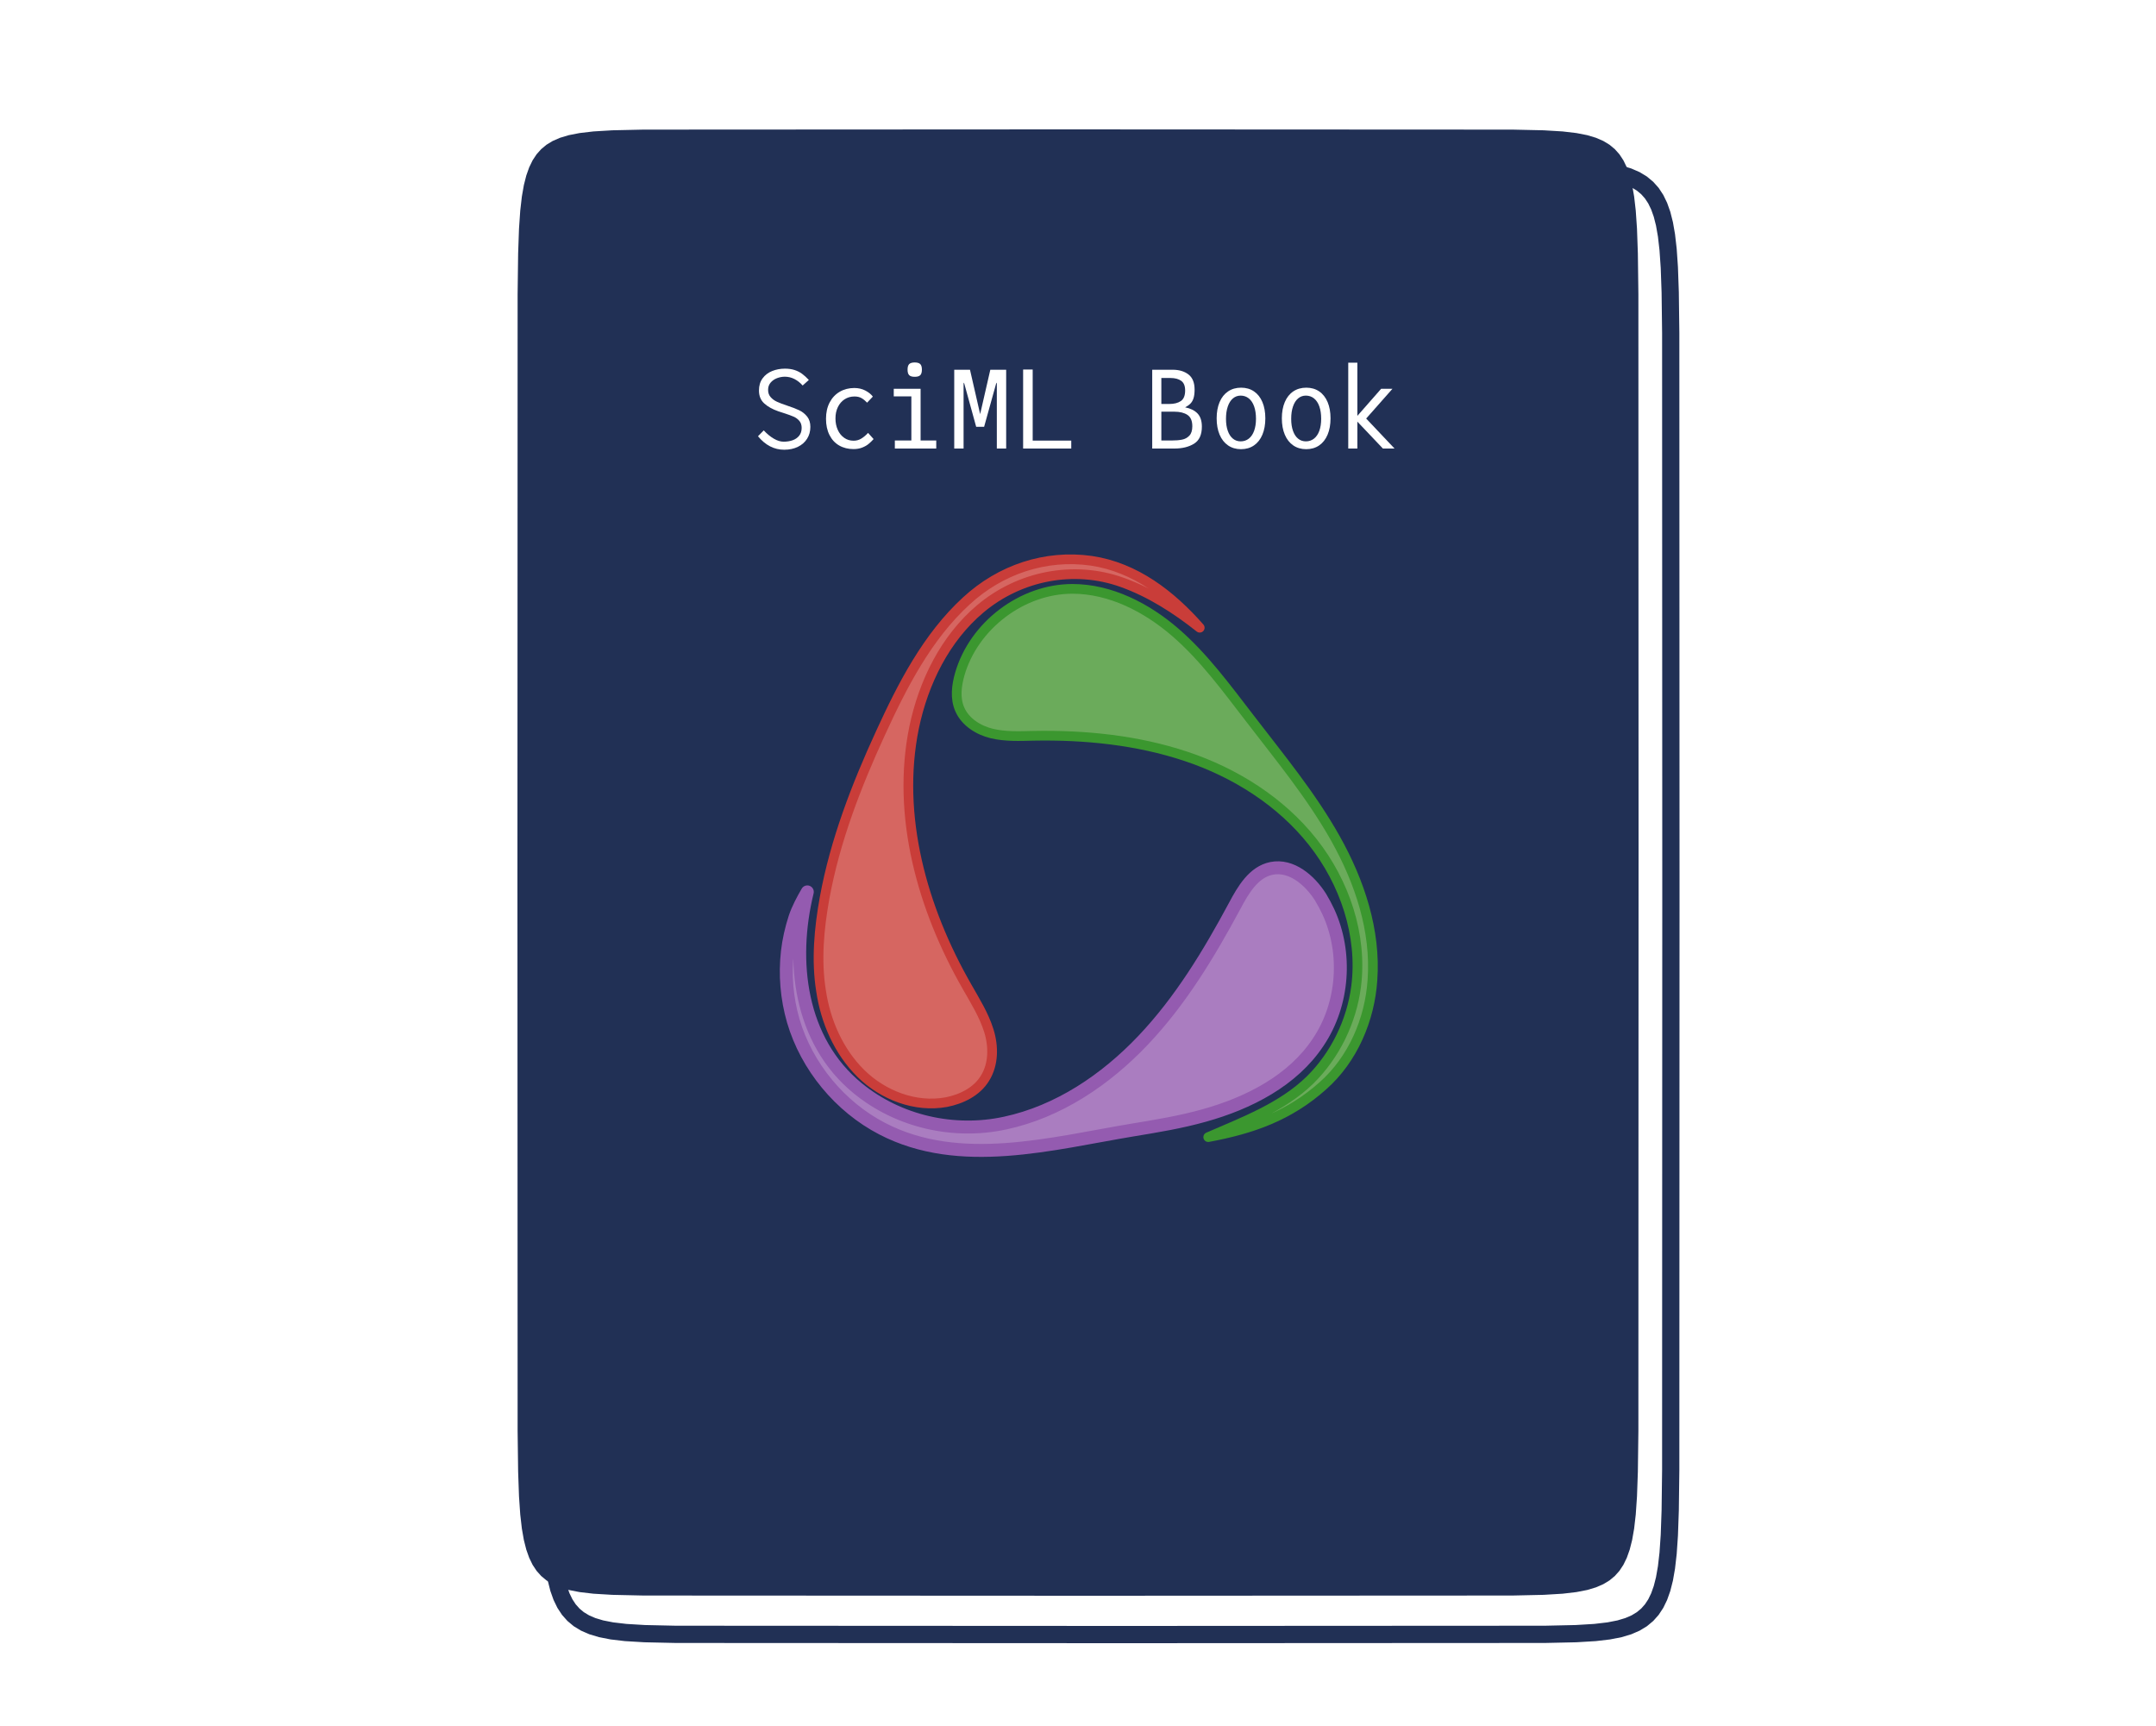
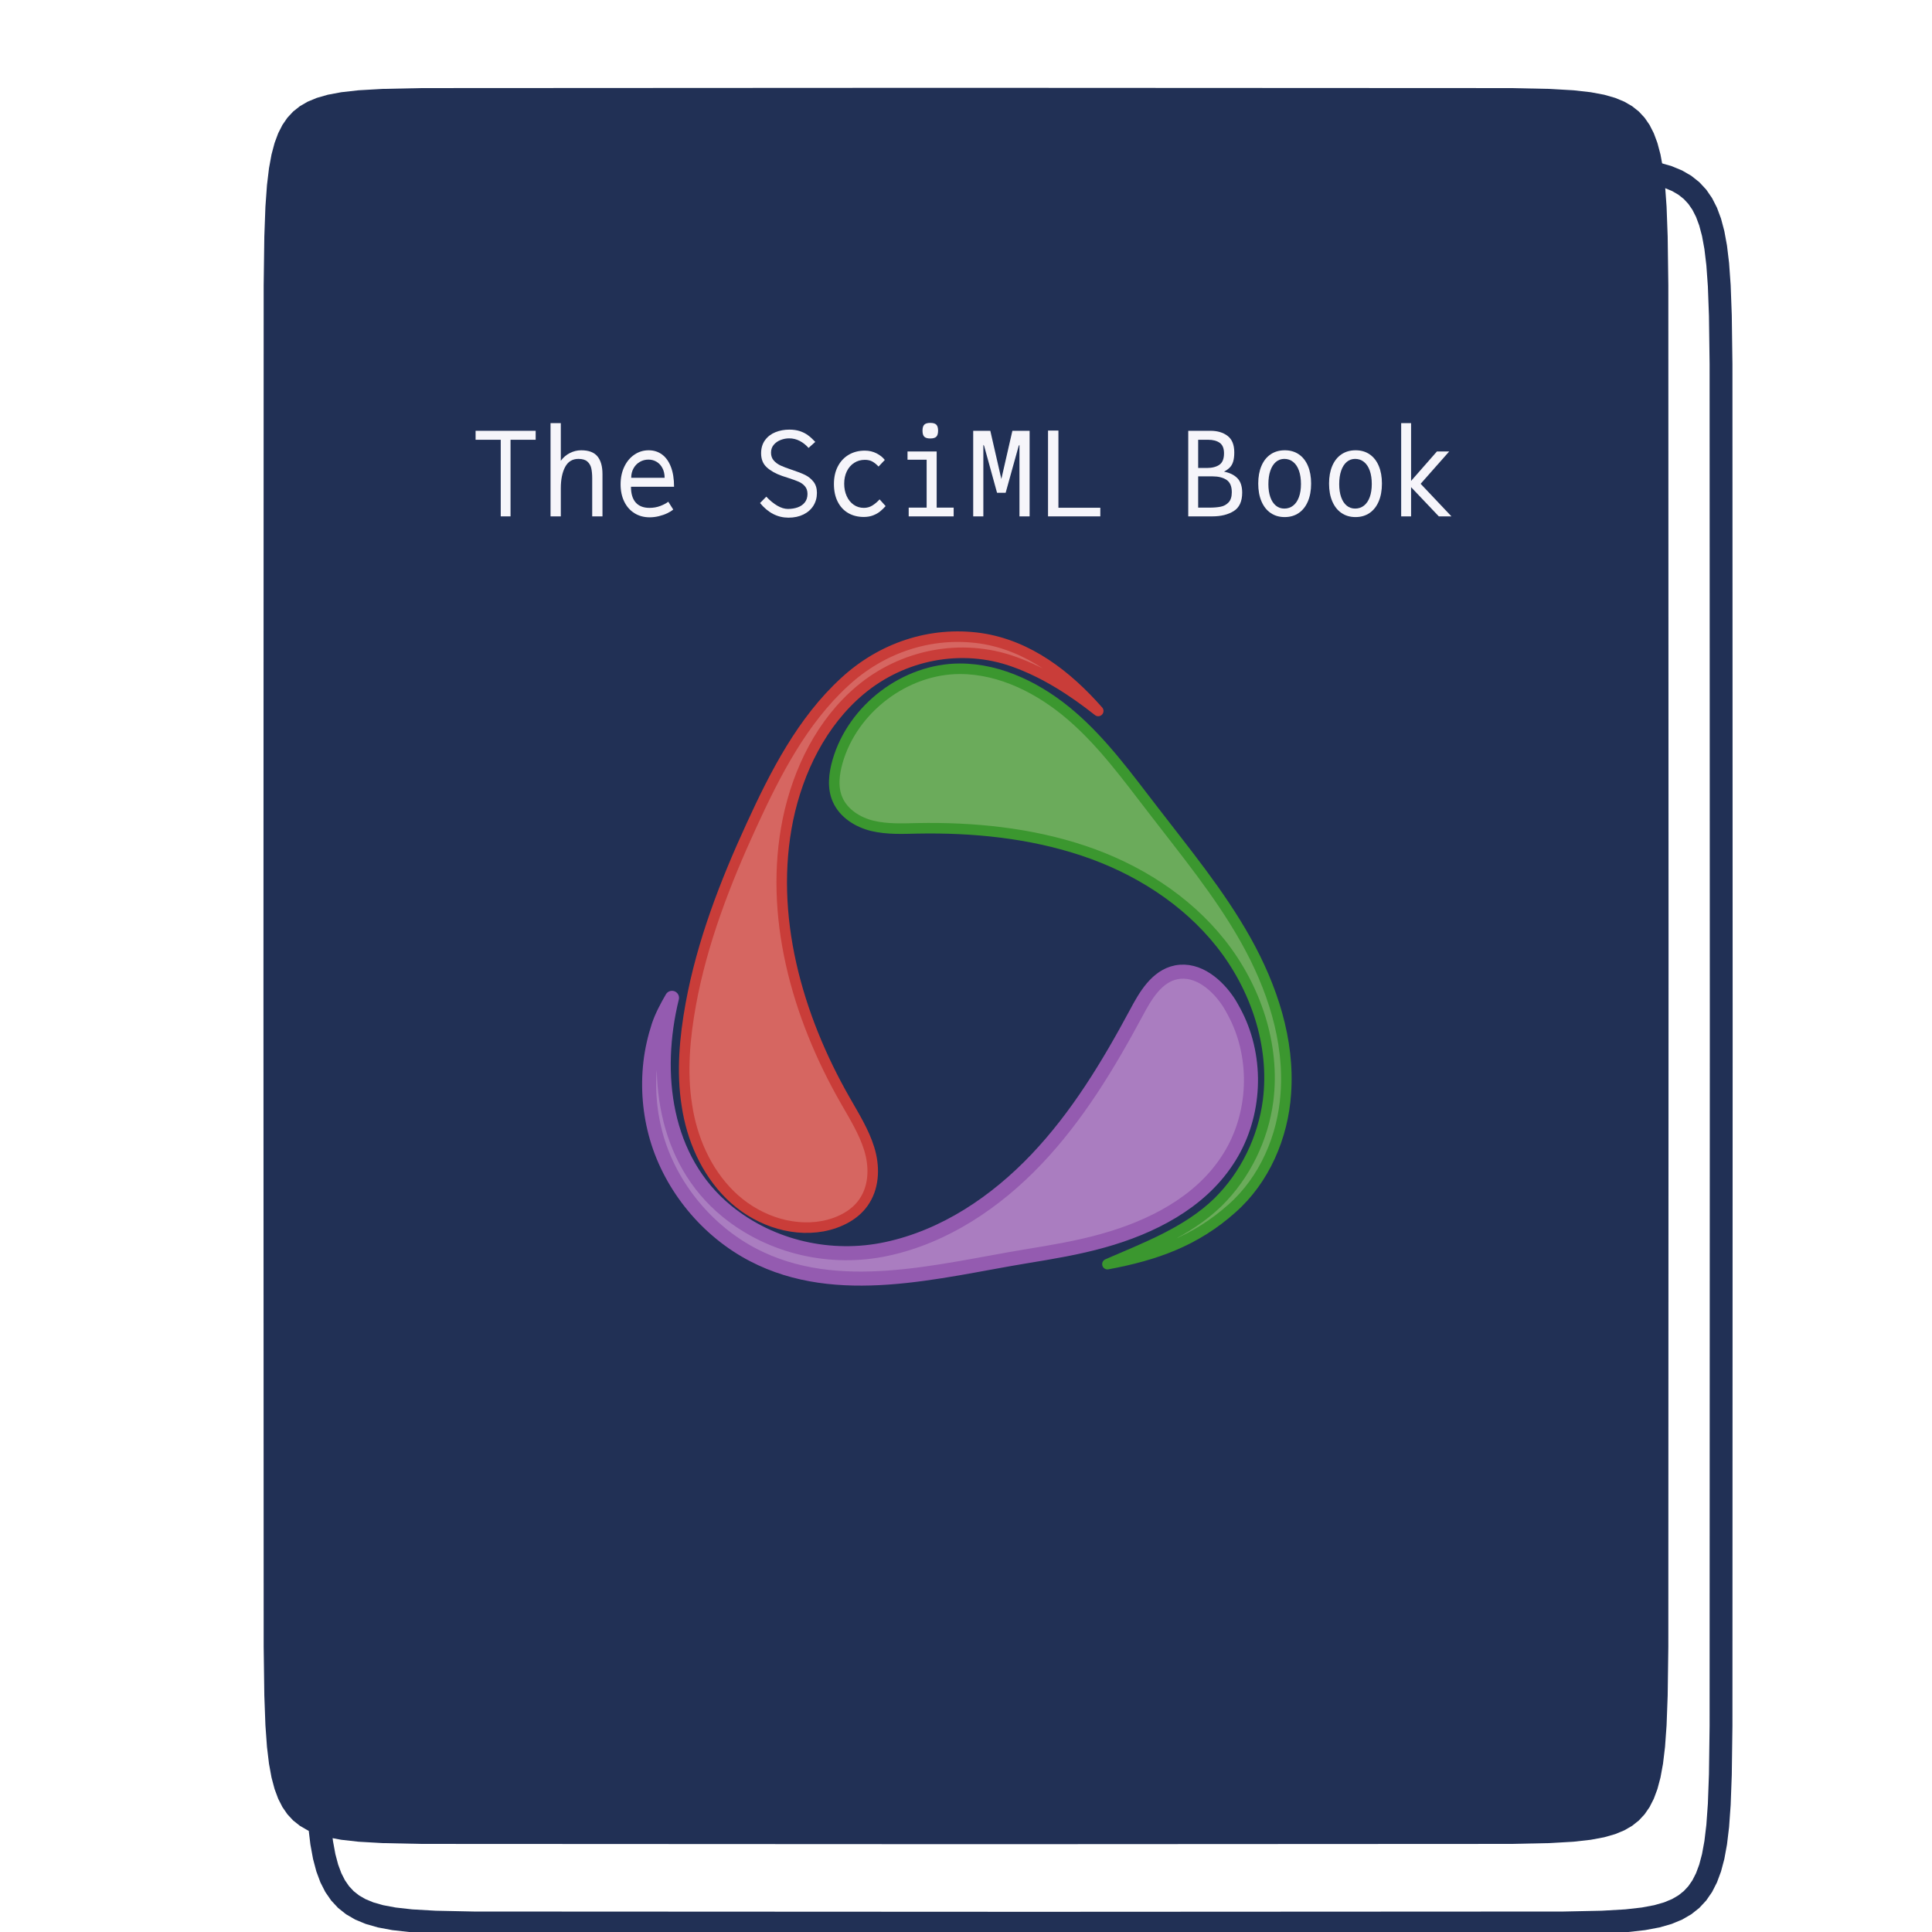
- <svg xmlns="http://www.w3.org/2000/svg" xmlns:xlink="http://www.w3.org/1999/xlink" width="1000pt" height="800pt" viewBox="0 0 1000 800" version="1.1">
+ <svg xmlns="http://www.w3.org/2000/svg" xmlns:xlink="http://www.w3.org/1999/xlink" width="4400pt" height="4400pt" viewBox="0 0 4400 4400" version="1.1">
  <defs>
    <g>
      <symbol overflow="visible" id="glyph0-0">
-         <path style="stroke:none;" d="M 1.812 8.566 L 1.812 -36.539 L 28.426 -36.539 L 28.426 8.566 Z M 4.434 5.945 L 25.805 5.945 L 25.805 -33.918 L 4.434 -33.918 Z M 14.945 -26.562 C 13.867 -26.559 12.992 -26.285 12.324 -25.742 C 11.648 -25.191 11.328 -24.348 11.363 -23.211 L 8.469 -23.211 C 8.465 -25.758 9.141 -27.422 10.496 -28.199 C 11.844 -28.969 13.227 -29.355 14.641 -29.359 C 16.988 -29.355 18.766 -28.871 19.969 -27.91 C 21.172 -26.941 21.773 -25.578 21.773 -23.812 C 21.773 -22.922 21.629 -22.125 21.344 -21.43 C 21.055 -20.73 20.695 -20.121 20.27 -19.594 C 19.84 -19.062 19.242 -18.402 18.473 -17.613 L 17.465 -16.582 C 16.977 -16.16 16.648 -15.82 16.48 -15.562 C 16.312 -15.301 16.23 -14.926 16.23 -14.441 L 16.23 -12.375 L 13.355 -12.375 L 13.355 -14.441 C 13.352 -15.059 13.375 -15.516 13.418 -15.812 C 13.457 -16.105 13.578 -16.422 13.785 -16.758 C 14.152 -17.379 14.848 -18.133 15.875 -19.027 C 16.492 -19.578 16.984 -20.051 17.348 -20.438 C 17.707 -20.82 18.016 -21.262 18.27 -21.77 C 18.52 -22.27 18.645 -22.828 18.648 -23.438 C 18.645 -24.426 18.309 -25.191 17.641 -25.742 C 16.965 -26.285 16.066 -26.559 14.945 -26.562 Z M 17.414 -8.441 C 17.414 -7.734 17.16 -7.129 16.656 -6.625 C 16.152 -6.121 15.539 -5.871 14.816 -5.871 C 14.109 -5.871 13.504 -6.121 13 -6.625 C 12.496 -7.129 12.246 -7.734 12.246 -8.441 C 12.246 -9.164 12.496 -9.777 13 -10.281 C 13.504 -10.785 14.109 -11.039 14.816 -11.039 C 15.539 -11.039 16.152 -10.785 16.656 -10.281 C 17.16 -9.777 17.414 -9.164 17.414 -8.441 Z M 11.641 -5.367 C 12.344 -5.367 12.953 -5.109 13.469 -4.598 C 13.98 -4.086 14.238 -3.477 14.238 -2.773 C 14.238 -2.062 13.98 -1.457 13.469 -0.957 C 12.953 -0.449 12.344 -0.199 11.641 -0.203 C 10.934 -0.199 10.328 -0.449 9.828 -0.957 C 9.32 -1.457 9.07 -2.062 9.07 -2.773 C 9.07 -3.477 9.32 -4.086 9.828 -4.598 C 10.328 -5.109 10.934 -5.367 11.641 -5.367 Z M 18.02 -5.367 C 18.723 -5.367 19.328 -5.109 19.832 -4.598 C 20.336 -4.086 20.59 -3.477 20.59 -2.773 C 20.59 -2.062 20.336 -1.457 19.832 -0.957 C 19.328 -0.449 18.723 -0.199 18.02 -0.203 C 17.293 -0.199 16.68 -0.449 16.176 -0.957 C 15.672 -1.457 15.422 -2.062 15.422 -2.773 C 15.422 -3.477 15.672 -4.086 16.176 -4.598 C 16.68 -5.109 17.293 -5.367 18.02 -5.367 Z M 18.02 -5.367 " />
+         <path style="stroke:none;" d="M 9.676 45.695 L 9.676 -194.879 L 151.602 -194.879 L 151.602 45.695 Z M 23.656 31.719 L 137.625 31.719 L 137.625 -180.902 L 23.656 -180.902 Z M 79.699 -141.656 C 73.965 -141.656 69.305 -140.199 65.719 -137.289 C 62.133 -134.375 60.43 -129.871 60.613 -123.781 L 45.16 -123.781 C 45.156 -137.398 48.762 -146.27 55.977 -150.391 C 63.188 -154.512 70.559 -156.574 78.086 -156.574 C 90.629 -156.574 100.105 -153.996 106.512 -148.848 C 112.918 -143.691 116.121 -136.414 116.121 -127.008 C 116.121 -122.258 115.359 -118.023 113.836 -114.309 C 112.312 -110.586 110.406 -107.316 108.125 -104.496 C 105.836 -101.672 102.633 -98.152 98.516 -93.945 L 93.141 -88.434 C 90.539 -86.191 88.789 -84.379 87.898 -82.992 C 87 -81.602 86.555 -79.605 86.555 -77.012 L 86.555 -65.992 L 71.23 -65.992 L 71.23 -77.012 C 71.227 -80.324 71.34 -82.766 71.566 -84.336 C 71.789 -85.898 72.438 -87.578 73.516 -89.375 C 75.484 -92.688 79.203 -96.723 84.672 -101.473 C 87.984 -104.426 90.605 -106.934 92.535 -108.996 C 94.461 -111.059 96.098 -113.434 97.441 -116.121 C 98.785 -118.809 99.457 -121.766 99.457 -124.992 C 99.457 -130.277 97.664 -134.375 94.078 -137.289 C 90.492 -140.199 85.699 -141.656 79.699 -141.656 Z M 92.871 -45.023 C 92.871 -41.258 91.523 -38.031 88.836 -35.348 C 86.145 -32.656 82.875 -31.312 79.027 -31.316 C 75.262 -31.312 72.039 -32.656 69.352 -35.348 C 66.664 -38.031 65.32 -41.258 65.32 -45.023 C 65.32 -48.875 66.664 -52.145 69.352 -54.836 C 72.039 -57.52 75.262 -58.863 79.027 -58.867 C 82.875 -58.863 86.145 -57.52 88.836 -54.836 C 91.523 -52.145 92.871 -48.875 92.871 -45.023 Z M 62.094 -28.629 C 65.852 -28.629 69.102 -27.262 71.836 -24.527 C 74.57 -21.793 75.938 -18.543 75.938 -14.785 C 75.938 -11.02 74.57 -7.793 71.836 -5.105 C 69.102 -2.414 65.852 -1.07 62.094 -1.074 C 58.328 -1.07 55.102 -2.414 52.414 -5.105 C 49.723 -7.793 48.379 -11.02 48.383 -14.785 C 48.379 -18.543 49.723 -21.793 52.414 -24.527 C 55.102 -27.262 58.328 -28.629 62.094 -28.629 Z M 96.098 -28.629 C 99.859 -28.629 103.086 -27.262 105.773 -24.527 C 108.461 -21.793 109.805 -18.543 109.805 -14.785 C 109.805 -11.02 108.461 -7.793 105.773 -5.105 C 103.086 -2.414 99.859 -1.07 96.098 -1.074 C 92.242 -1.07 88.973 -2.414 86.285 -5.105 C 83.598 -7.793 82.254 -11.02 82.254 -14.785 C 82.254 -18.543 83.598 -21.793 86.285 -24.527 C 88.973 -27.262 92.242 -28.629 96.098 -28.629 Z M 96.098 -28.629 " />
      </symbol>
      <symbol overflow="visible" id="glyph0-1">
-         <path style="stroke:none;" d="M 5.441 -8.418 C 6.984 -6.766 8.551 -5.48 10.141 -4.559 C 11.727 -3.637 13.234 -3.176 14.668 -3.176 C 16.207 -3.176 17.609 -3.402 18.875 -3.855 C 20.133 -4.309 21.141 -5.012 21.898 -5.973 C 22.648 -6.926 23.027 -8.129 23.031 -9.574 C 23.027 -10.902 22.672 -11.984 21.961 -12.824 C 21.246 -13.664 20.355 -14.32 19.289 -14.789 C 18.223 -15.258 16.738 -15.797 14.844 -16.406 C 13.531 -16.809 12.633 -17.102 12.145 -17.289 C 9.422 -18.242 7.254 -19.461 5.645 -20.941 C 4.027 -22.418 3.223 -24.406 3.227 -26.914 C 3.223 -29.145 3.785 -31.027 4.914 -32.559 C 6.035 -34.086 7.512 -35.215 9.348 -35.945 C 11.176 -36.676 13.152 -37.043 15.27 -37.043 C 16.949 -37.043 18.434 -36.832 19.73 -36.414 C 21.02 -35.992 22.18 -35.41 23.207 -34.664 C 24.23 -33.914 25.281 -32.957 26.359 -31.801 L 23.488 -29.23 C 22.359 -30.508 21.094 -31.508 19.691 -32.23 C 18.289 -32.949 16.801 -33.309 15.223 -33.312 C 13.977 -33.309 12.758 -33.078 11.566 -32.621 C 10.371 -32.156 9.387 -31.469 8.617 -30.555 C 7.844 -29.637 7.457 -28.523 7.461 -27.215 C 7.457 -25.852 7.852 -24.727 8.645 -23.84 C 9.43 -22.945 10.41 -22.23 11.578 -21.695 C 12.746 -21.156 14.336 -20.551 16.355 -19.883 C 18.668 -19.125 20.539 -18.402 21.961 -17.715 C 23.379 -17.023 24.582 -16.059 25.578 -14.816 C 26.566 -13.57 27.062 -11.977 27.066 -10.031 C 27.062 -7.98 26.559 -6.152 25.551 -4.547 C 24.539 -2.941 23.117 -1.688 21.281 -0.793 C 19.441 0.105 17.32 0.551 14.918 0.555 C 10.262 0.551 6.211 -1.531 2.773 -5.695 Z M 5.441 -8.418 " />
+         <path style="stroke:none;" d="M 91.66 0 L 69.352 0 L 69.352 -174.453 L 12.098 -174.453 L 12.098 -194.879 L 148.914 -194.879 L 148.914 -174.453 L 91.66 -174.453 Z M 91.66 0 " />
      </symbol>
      <symbol overflow="visible" id="glyph0-2">
-         <path style="stroke:none;" d="M 16.832 0.254 C 14.328 0.25 12.113 -0.301 10.191 -1.41 C 8.266 -2.516 6.77 -4.133 5.695 -6.262 C 4.617 -8.383 4.078 -10.898 4.082 -13.809 C 4.078 -16.695 4.641 -19.215 5.77 -21.367 C 6.895 -23.516 8.453 -25.172 10.445 -26.332 C 12.434 -27.492 14.699 -28.07 17.238 -28.074 C 19.102 -28.07 20.789 -27.68 22.301 -26.902 C 23.812 -26.117 24.98 -25.18 25.805 -24.09 L 23.133 -21.27 C 22.328 -22.141 21.48 -22.836 20.59 -23.359 C 19.699 -23.879 18.598 -24.141 17.289 -24.141 C 15.574 -24.141 14.051 -23.707 12.715 -22.844 C 11.379 -21.977 10.336 -20.773 9.59 -19.238 C 8.84 -17.699 8.465 -15.941 8.469 -13.961 C 8.465 -12.012 8.82 -10.25 9.527 -8.68 C 10.23 -7.105 11.219 -5.871 12.5 -4.977 C 13.773 -4.074 15.234 -3.625 16.883 -3.629 C 18.207 -3.625 19.418 -3.965 20.512 -4.648 C 21.602 -5.328 22.625 -6.199 23.586 -7.258 L 26.156 -4.387 C 25.383 -3.523 24.598 -2.766 23.801 -2.113 C 23.004 -1.457 22.016 -0.898 20.84 -0.438 C 19.664 0.023 18.328 0.25 16.832 0.254 Z M 16.832 0.254 " />
+         <path style="stroke:none;" d="M 21.504 0 L 21.504 -212.352 L 44.891 -212.352 L 44.891 -126.605 C 50.441 -134.215 57.34 -140.105 65.586 -144.277 C 73.828 -148.441 82.43 -150.527 91.391 -150.527 C 108.414 -150.527 120.734 -145.891 128.352 -136.617 C 135.965 -127.344 139.773 -113.969 139.777 -96.5 L 139.777 0 L 116.391 0 L 116.391 -86.285 C 116.391 -95.602 115.672 -103.395 114.238 -109.668 C 112.805 -115.938 109.805 -121.047 105.234 -124.992 C 100.664 -128.934 93.898 -130.902 84.941 -130.906 C 71.32 -130.902 61.238 -124.742 54.699 -112.426 C 48.156 -100.102 44.887 -83.953 44.891 -63.973 L 44.891 0 Z M 21.504 0 " />
      </symbol>
      <symbol overflow="visible" id="glyph0-3">
-         <path style="stroke:none;" d="M 14.992 -33.266 C 13.781 -33.262 12.926 -33.516 12.422 -34.02 C 11.918 -34.523 11.664 -35.379 11.668 -36.59 C 11.664 -37.797 11.918 -38.652 12.422 -39.16 C 12.926 -39.66 13.781 -39.914 14.992 -39.918 C 16.199 -39.914 17.055 -39.66 17.562 -39.16 C 18.062 -38.652 18.316 -37.797 18.32 -36.59 C 18.316 -35.379 18.062 -34.523 17.562 -34.02 C 17.055 -33.516 16.199 -33.262 14.992 -33.266 Z M 17.715 -27.719 L 17.715 -3.73 L 24.973 -3.73 L 24.973 0 L 5.77 0 L 5.77 -3.73 L 13.43 -3.73 L 13.43 -24.191 L 5.266 -24.191 L 5.266 -27.719 Z M 17.715 -27.719 " />
+         <path style="stroke:none;" d="M 85.883 2.152 C 72.887 2.148 61.375 -0.984 51.34 -7.254 C 41.305 -13.527 33.531 -22.352 28.023 -33.734 C 22.512 -45.109 19.758 -58.148 19.758 -72.844 C 19.758 -87.805 22.555 -101.176 28.156 -112.961 C 33.754 -124.742 41.438 -133.949 51.207 -140.582 C 60.969 -147.211 71.812 -150.527 83.73 -150.527 C 95.199 -150.527 105.277 -147.367 113.969 -141.051 C 122.66 -134.734 129.426 -125.348 134.266 -112.895 C 139.102 -100.438 141.52 -85.297 141.523 -67.469 L 43.41 -67.469 C 43.406 -51.605 47.012 -39.621 54.23 -31.516 C 61.441 -23.406 71.902 -19.352 85.613 -19.355 C 94.57 -19.352 102.859 -20.832 110.477 -23.789 C 118.09 -26.742 124.047 -29.922 128.352 -33.332 L 139.641 -15.59 C 136.234 -12.633 131.664 -9.789 125.934 -7.055 C 120.195 -4.32 113.812 -2.102 106.781 -0.402 C 99.746 1.301 92.777 2.148 85.883 2.152 Z M 120.02 -87.898 C 120.016 -96.047 118.426 -103.262 115.246 -109.535 C 112.062 -115.809 107.672 -120.668 102.074 -124.117 C 96.473 -127.566 90.18 -129.293 83.195 -129.293 C 76.113 -129.293 69.57 -127.566 63.57 -124.117 C 57.562 -120.668 52.793 -115.785 49.258 -109.469 C 45.715 -103.148 43.945 -95.957 43.949 -87.898 Z M 120.02 -87.898 " />
      </symbol>
      <symbol overflow="visible" id="glyph0-4">
-         <path style="stroke:none;" d="M 15.094 -15.953 L 19.809 -36.539 L 27.164 -36.539 L 27.164 0 L 22.832 0 L 22.832 -30.566 L 22.504 -30.113 L 16.934 -10.078 L 13.254 -10.078 L 7.738 -30.113 L 7.41 -30.566 L 7.41 0 L 3.074 0 L 3.074 -36.539 L 10.383 -36.539 Z M 15.094 -15.953 " />
+         <path style="stroke:none;" d="" />
      </symbol>
      <symbol overflow="visible" id="glyph0-5">
-         <path style="stroke:none;" d="M 27.113 0 L 4.789 0 L 4.789 -36.641 L 9.223 -36.641 L 9.223 -3.68 L 27.113 -3.68 Z M 27.113 0 " />
+         <path style="stroke:none;" d="M 29.031 -44.891 C 37.27 -36.105 45.625 -29.25 54.094 -24.324 C 62.562 -19.395 70.605 -16.934 78.223 -16.934 C 86.465 -16.934 93.945 -18.141 100.664 -20.562 C 107.383 -22.977 112.758 -26.742 116.793 -31.852 C 120.82 -36.957 122.836 -43.363 122.84 -51.07 C 122.836 -58.148 120.934 -63.926 117.129 -68.41 C 113.32 -72.887 108.57 -76.383 102.883 -78.891 C 97.191 -81.398 89.285 -84.266 79.16 -87.496 C 72.172 -89.641 67.379 -91.207 64.781 -92.199 C 50.266 -97.301 38.707 -103.797 30.105 -111.684 C 21.504 -119.566 17.203 -130.184 17.203 -143.539 C 17.203 -155.453 20.203 -165.488 26.207 -173.645 C 32.207 -181.793 40.09 -187.82 49.859 -191.719 C 59.625 -195.617 70.156 -197.566 81.445 -197.566 C 90.406 -197.566 98.336 -196.445 105.234 -194.207 C 112.133 -191.965 118.312 -188.852 123.781 -184.867 C 129.242 -180.879 134.844 -175.793 140.582 -169.613 L 125.262 -155.902 C 119.258 -162.707 112.516 -168.039 105.035 -171.895 C 97.551 -175.746 89.598 -177.672 81.176 -177.676 C 74.543 -177.672 68.047 -176.441 61.688 -173.98 C 55.328 -171.516 50.086 -167.844 45.965 -162.961 C 41.84 -158.078 39.777 -152.141 39.781 -145.152 C 39.777 -137.891 41.883 -131.887 46.098 -127.141 C 50.305 -122.391 55.523 -118.582 61.754 -115.719 C 67.98 -112.848 76.473 -109.625 87.227 -106.043 C 99.59 -102.008 109.559 -98.152 117.129 -94.48 C 124.699 -90.805 131.125 -85.652 136.414 -79.027 C 141.695 -72.395 144.34 -63.883 144.344 -53.492 C 144.34 -42.555 141.652 -32.812 136.281 -24.258 C 130.902 -15.703 123.309 -9.027 113.5 -4.234 C 103.688 0.559 92.375 2.953 79.566 2.957 C 54.742 2.953 33.148 -8.156 14.785 -30.375 Z M 29.031 -44.891 " />
      </symbol>
      <symbol overflow="visible" id="glyph0-6">
-         <path style="stroke:none;" d="" />
+         <path style="stroke:none;" d="M 89.777 1.344 C 76.426 1.34 64.621 -1.613 54.363 -7.527 C 44.105 -13.438 36.109 -22.062 30.375 -33.398 C 24.641 -44.73 21.773 -58.148 21.773 -73.652 C 21.773 -89.062 24.773 -102.5 30.777 -113.973 C 36.777 -125.438 45.086 -134.266 55.707 -140.449 C 66.324 -146.629 78.398 -149.719 91.93 -149.723 C 101.871 -149.719 110.875 -147.637 118.941 -143.473 C 127.004 -139.305 133.234 -134.309 137.625 -128.488 L 123.379 -113.434 C 119.078 -118.09 114.555 -121.809 109.805 -124.586 C 105.055 -127.363 99.184 -128.754 92.199 -128.754 C 83.055 -128.754 74.926 -126.445 67.805 -121.832 C 60.68 -117.215 55.125 -110.809 51.141 -102.613 C 47.152 -94.414 45.156 -85.027 45.16 -74.457 C 45.156 -64.059 47.039 -54.676 50.805 -46.301 C 54.566 -37.922 59.852 -31.336 66.66 -26.543 C 73.469 -21.75 81.266 -19.352 90.047 -19.355 C 97.125 -19.352 103.574 -21.168 109.398 -24.797 C 115.223 -28.422 120.688 -33.059 125.797 -38.707 L 139.508 -23.387 C 135.383 -18.812 131.195 -14.781 126.941 -11.289 C 122.684 -7.793 117.418 -4.812 111.148 -2.352 C 104.875 0.113 97.754 1.34 89.777 1.344 Z M 89.777 1.344 " />
      </symbol>
      <symbol overflow="visible" id="glyph0-7">
-         <path style="stroke:none;" d="M 4.184 0 L 4.184 -36.539 L 13.707 -36.539 C 16.66 -36.539 19.09 -35.812 20.992 -34.359 C 22.887 -32.906 23.836 -30.559 23.84 -27.316 C 23.836 -25.719 23.676 -24.406 23.359 -23.383 C 23.039 -22.355 22.566 -21.52 21.938 -20.875 C 21.305 -20.227 20.477 -19.637 19.453 -19.102 C 21.938 -18.613 23.852 -17.668 25.199 -16.266 C 26.539 -14.863 27.211 -12.816 27.215 -10.129 C 27.211 -6.383 26.004 -3.758 23.598 -2.254 C 21.184 -0.75 18.141 0 14.465 0 Z M 12.098 -20.664 C 14.344 -20.66 16.133 -21.113 17.461 -22.023 C 18.789 -22.93 19.453 -24.559 19.453 -26.914 C 19.453 -29.043 18.84 -30.543 17.613 -31.41 C 16.387 -32.273 14.746 -32.707 12.699 -32.711 L 8.418 -32.711 L 8.418 -20.664 Z M 13.203 -3.73 C 15.098 -3.727 16.715 -3.859 18.055 -4.133 C 19.387 -4.398 20.508 -5.016 21.418 -5.984 C 22.324 -6.945 22.781 -8.395 22.781 -10.332 C 22.781 -12.832 22.031 -14.586 20.539 -15.586 C 19.039 -16.586 17.031 -17.086 14.516 -17.086 L 8.418 -17.086 L 8.418 -3.73 Z M 13.203 -3.73 " />
+         <path style="stroke:none;" d="M 79.969 -177.406 C 73.516 -177.402 68.945 -178.746 66.258 -181.438 C 63.57 -184.125 62.227 -188.695 62.227 -195.148 C 62.227 -201.594 63.57 -206.164 66.258 -208.855 C 68.945 -211.543 73.516 -212.887 79.969 -212.891 C 86.418 -212.887 90.984 -211.543 93.676 -208.855 C 96.359 -206.164 97.703 -201.594 97.707 -195.148 C 97.703 -188.695 96.359 -184.125 93.676 -181.438 C 90.984 -178.746 86.418 -177.402 79.969 -177.406 Z M 94.484 -147.84 L 94.484 -19.891 L 133.191 -19.891 L 133.191 0 L 30.777 0 L 30.777 -19.891 L 71.637 -19.891 L 71.637 -129.023 L 28.09 -129.023 L 28.09 -147.84 Z M 94.484 -147.84 " />
      </symbol>
      <symbol overflow="visible" id="glyph0-8">
-         <path style="stroke:none;" d="M 15.121 0.301 C 12.816 0.297 10.816 -0.281 9.121 -1.449 C 7.422 -2.613 6.117 -4.273 5.203 -6.426 C 4.289 -8.574 3.832 -11.102 3.832 -14.012 C 3.832 -16.895 4.289 -19.41 5.203 -21.559 C 6.117 -23.699 7.426 -25.348 9.133 -26.496 C 10.836 -27.645 12.848 -28.219 15.172 -28.223 C 17.469 -28.219 19.465 -27.645 21.152 -26.496 C 22.84 -25.348 24.137 -23.699 25.047 -21.559 C 25.953 -19.41 26.406 -16.895 26.41 -14.012 C 26.406 -11.102 25.953 -8.574 25.047 -6.426 C 24.137 -4.273 22.836 -2.613 21.141 -1.449 C 19.445 -0.281 17.438 0.297 15.121 0.301 Z M 14.969 -3.328 C 16.41 -3.328 17.672 -3.75 18.75 -4.598 C 19.824 -5.445 20.645 -6.66 21.219 -8.238 C 21.785 -9.816 22.07 -11.672 22.074 -13.809 C 22.07 -16.008 21.785 -17.914 21.219 -19.527 C 20.645 -21.141 19.824 -22.379 18.75 -23.246 C 17.672 -24.105 16.41 -24.539 14.969 -24.543 C 13.59 -24.539 12.387 -24.102 11.363 -23.234 C 10.336 -22.359 9.547 -21.113 8.996 -19.492 C 8.438 -17.867 8.16 -15.957 8.164 -13.758 C 8.16 -11.625 8.438 -9.773 8.996 -8.203 C 9.547 -6.633 10.336 -5.426 11.363 -4.586 C 12.387 -3.746 13.59 -3.328 14.969 -3.328 Z M 14.969 -3.328 " />
+         <path style="stroke:none;" d="M 80.504 -85.074 L 105.637 -194.879 L 144.883 -194.879 L 144.883 0 L 121.766 0 L 121.766 -163.027 L 120.02 -160.609 L 90.316 -53.762 L 70.695 -53.762 L 41.262 -160.609 L 39.512 -163.027 L 39.512 0 L 16.398 0 L 16.398 -194.879 L 55.371 -194.879 Z M 80.504 -85.074 " />
      </symbol>
      <symbol overflow="visible" id="glyph0-9">
-         <path style="stroke:none;" d="M 12.699 -13.91 L 25.855 0 L 20.461 0 L 8.617 -12.473 L 8.617 0 L 4.387 0 L 4.387 -39.816 L 8.617 -39.816 L 8.617 -15.145 L 19.656 -27.719 L 24.898 -27.719 Z M 12.699 -13.91 " />
+         <path style="stroke:none;" d="M 144.613 0 L 25.535 0 L 25.535 -195.418 L 49.191 -195.418 L 49.191 -19.621 L 144.613 -19.621 Z M 144.613 0 " />
+       </symbol>
+       <symbol overflow="visible" id="glyph0-10">
+         <path style="stroke:none;" d="M 22.309 0 L 22.309 -194.879 L 73.113 -194.879 C 88.883 -194.875 101.828 -191 111.953 -183.254 C 122.074 -175.5 127.137 -162.98 127.141 -145.691 C 127.137 -137.176 126.285 -130.188 124.586 -124.723 C 122.883 -119.254 120.352 -114.793 116.996 -111.348 C 113.633 -107.895 109.223 -104.738 103.758 -101.875 C 117.016 -99.273 127.227 -94.234 134.398 -86.754 C 141.562 -79.27 145.148 -68.359 145.152 -54.027 C 145.148 -34.047 138.719 -20.047 125.863 -12.027 C 113.004 -4.008 96.766 0 77.145 0 Z M 64.512 -110.207 C 76.52 -110.203 86.062 -112.621 93.141 -117.465 C 100.219 -122.301 103.758 -130.992 103.758 -143.539 C 103.758 -154.914 100.484 -162.914 93.945 -167.531 C 87.398 -172.145 78.664 -174.449 67.738 -174.453 L 44.891 -174.453 L 44.891 -110.207 Z M 70.426 -19.891 C 80.547 -19.887 89.172 -20.602 96.297 -22.039 C 103.418 -23.469 109.398 -26.762 114.238 -31.918 C 119.074 -37.066 121.492 -44.797 121.496 -55.105 C 121.492 -68.453 117.508 -77.793 109.535 -83.125 C 101.559 -88.457 90.852 -91.125 77.414 -91.125 L 44.891 -91.125 L 44.891 -19.891 Z M 70.426 -19.891 " />
+       </symbol>
+       <symbol overflow="visible" id="glyph0-11">
+         <path style="stroke:none;" d="M 80.641 1.613 C 68.363 1.609 57.699 -1.5 48.652 -7.727 C 39.598 -13.953 32.633 -22.801 27.754 -34.273 C 22.867 -45.738 20.426 -59.223 20.43 -74.727 C 20.426 -90.133 22.867 -103.551 27.754 -114.977 C 32.633 -126.398 39.621 -135.18 48.719 -141.32 C 57.812 -147.457 68.543 -150.527 80.91 -150.527 C 93.18 -150.527 103.82 -147.457 112.828 -141.32 C 121.832 -135.18 128.754 -126.398 133.594 -114.977 C 138.43 -103.551 140.848 -90.133 140.852 -74.727 C 140.848 -59.223 138.43 -45.738 133.594 -34.273 C 128.754 -22.801 121.809 -13.953 112.762 -7.727 C 103.711 -1.5 93.004 1.609 80.641 1.613 Z M 79.832 -17.742 C 87.535 -17.742 94.254 -20.004 99.992 -24.527 C 105.723 -29.051 110.113 -35.523 113.164 -43.949 C 116.207 -52.367 117.73 -62.27 117.734 -73.652 C 117.73 -85.387 116.207 -95.555 113.164 -104.16 C 110.113 -112.758 105.723 -119.367 99.992 -123.984 C 94.254 -128.598 87.535 -130.902 79.832 -130.906 C 72.484 -130.902 66.078 -128.574 60.613 -123.918 C 55.145 -119.258 50.934 -112.605 47.98 -103.957 C 45.023 -95.309 43.547 -85.117 43.547 -73.383 C 43.547 -62 45.023 -52.121 47.98 -43.746 C 50.934 -35.367 55.145 -28.938 60.613 -24.461 C 66.078 -19.98 72.484 -17.742 79.832 -17.742 Z M 79.832 -17.742 " />
+       </symbol>
+       <symbol overflow="visible" id="glyph0-12">
+         <path style="stroke:none;" d="M 67.738 -74.188 L 137.895 0 L 109.133 0 L 45.965 -66.527 L 45.965 0 L 23.387 0 L 23.387 -212.352 L 45.965 -212.352 L 45.965 -80.773 L 104.832 -147.84 L 132.789 -147.84 Z M 67.738 -74.188 " />
      </symbol>
    </g>
  </defs>
-   <g id="surface68">
-     <path style=" stroke:none;fill-rule:nonzero;fill:rgb(12.941%,18.824%,33.333%);fill-opacity:1;" d="M 760 400 L 759.918 663.598 L 759.68 682.43 L 759.273 693.965 L 758.699 702.328 L 757.949 708.859 L 757.016 714.184 L 755.887 718.629 L 754.547 722.402 L 752.977 725.637 L 751.145 728.418 L 749.016 730.812 L 746.543 732.871 L 743.66 734.621 L 740.258 736.098 L 736.188 737.32 L 731.191 738.297 L 724.797 739.047 L 715.977 739.578 L 701.574 739.895 L 506.219 740 L 298.426 739.895 L 284.023 739.578 L 275.203 739.047 L 268.809 738.297 L 263.812 737.32 L 259.742 736.098 L 256.34 734.621 L 253.457 732.871 L 250.984 730.812 L 248.855 728.418 L 247.023 725.637 L 245.453 722.402 L 244.113 718.629 L 242.984 714.184 L 242.051 708.859 L 241.301 702.328 L 240.727 693.965 L 240.32 682.43 L 240.082 663.598 L 240 408.715 L 240.082 136.402 L 240.32 117.57 L 240.727 106.035 L 241.301 97.672 L 242.051 91.141 L 242.984 85.816 L 244.113 81.371 L 245.453 77.598 L 247.023 74.363 L 248.855 71.582 L 250.984 69.188 L 253.457 67.129 L 256.34 65.379 L 259.742 63.902 L 263.812 62.68 L 268.809 61.703 L 275.203 60.953 L 284.023 60.422 L 298.426 60.105 L 493.059 60 L 701.574 60.105 L 715.977 60.422 L 724.797 60.953 L 731.191 61.703 L 736.188 62.68 L 740.258 63.902 L 743.66 65.379 L 746.543 67.129 L 749.016 69.188 L 751.145 71.582 L 752.977 74.363 L 754.547 77.598 L 755.887 81.371 L 757.016 85.816 L 757.949 91.141 L 758.699 97.672 L 759.273 106.035 L 759.68 117.57 L 759.918 136.402 L 760 390.66 Z M 760 400 " />
-     <path style="fill:none;stroke-width:8;stroke-linecap:butt;stroke-linejoin:miter;stroke:rgb(12.941%,18.824%,33.333%);stroke-opacity:1;stroke-miterlimit:10;" d="M 775 418 L 774.918 681.598 L 774.68 700.43 L 774.273 711.965 L 773.699 720.328 L 772.949 726.859 L 772.016 732.184 L 770.887 736.629 L 769.547 740.402 L 767.977 743.637 L 766.145 746.418 L 764.016 748.812 L 761.543 750.871 L 758.66 752.621 L 755.258 754.098 L 751.188 755.32 L 746.191 756.297 L 739.797 757.047 L 730.977 757.578 L 716.574 757.895 L 521.219 758 L 313.426 757.895 L 299.023 757.578 L 290.203 757.047 L 283.809 756.297 L 278.812 755.32 L 274.742 754.098 L 271.34 752.621 L 268.457 750.871 L 265.984 748.812 L 263.855 746.418 L 262.023 743.637 L 260.453 740.402 L 259.113 736.629 L 257.984 732.184 L 257.051 726.859 L 256.301 720.328 L 255.727 711.965 L 255.32 700.43 L 255.082 681.598 L 255 426.715 L 255.082 154.402 L 255.32 135.57 L 255.727 124.035 L 256.301 115.672 L 257.051 109.141 L 257.984 103.816 L 259.113 99.371 L 260.453 95.598 L 262.023 92.363 L 263.855 89.582 L 265.984 87.188 L 268.457 85.129 L 271.34 83.379 L 274.742 81.902 L 278.812 80.68 L 283.809 79.703 L 290.203 78.953 L 299.023 78.422 L 313.426 78.105 L 508.059 78 L 716.574 78.105 L 730.977 78.422 L 739.797 78.953 L 746.191 79.703 L 751.188 80.68 L 755.258 81.902 L 758.66 83.379 L 761.543 85.129 L 764.016 87.188 L 766.145 89.582 L 767.977 92.363 L 769.547 95.598 L 770.887 99.371 L 772.016 103.816 L 772.949 109.141 L 773.699 115.672 L 774.273 124.035 L 774.68 135.57 L 774.918 154.402 L 775 408.66 Z M 775 418 " />
-     <path style="fill-rule:nonzero;fill:rgb(41.961%,67.059%,35.686%);fill-opacity:1;stroke-width:3;stroke-linecap:round;stroke-linejoin:round;stroke:rgb(23.137%,59.216%,18.431%);stroke-opacity:1;stroke-miterlimit:4;" d="M 304.374 247.298 C 315.275 252.043 327.189 256.486 335.869 264.965 C 343.642 272.639 348.689 283.035 350.103 293.837 C 352.124 309.686 346.569 326.04 336.676 338.556 C 326.783 351.074 312.65 359.959 297.507 365.006 C 282.366 370.053 266.215 371.668 250.265 371.366 C 246.025 371.264 241.684 371.064 237.444 372.074 C 233.306 373.082 229.267 375.605 227.551 379.543 C 226.038 382.975 226.543 386.913 227.551 390.444 C 231.892 405.486 246.832 416.793 262.379 416.793 C 274.09 416.793 285.293 411.04 294.179 403.366 C 303.061 395.694 310.025 386.105 317.194 376.816 C 326.481 364.704 336.275 352.892 343.744 339.566 C 351.212 326.241 356.262 311.1 355.153 295.855 C 354.343 283.642 349.095 271.327 339.806 263.15 C 329.408 253.863 318.002 249.824 304.374 247.298 " transform="matrix(1.5,0,0,-1.5,103.8414,898.2635)" />
-     <path style="fill-rule:nonzero;fill:rgb(83.922%,40%,38.039%);fill-opacity:1;stroke-width:3;stroke-linecap:round;stroke-linejoin:round;stroke:rgb(78.824%,23.922%,22.353%);stroke-opacity:1;stroke-miterlimit:4;" d="M 301.749 404.78 C 294.481 410.535 286.504 415.683 277.723 418.811 C 262.78 424.163 246.025 420.832 233.91 410.634 C 223.007 401.449 216.345 387.923 213.418 373.889 C 207.866 346.634 215.939 317.965 229.77 293.837 C 232.296 289.394 235.02 285.056 236.535 280.207 C 238.048 275.363 238.048 269.811 235.324 265.47 C 232.801 261.332 228.056 259.012 223.311 258.1 C 213.822 256.384 203.827 260.22 196.962 266.986 C 190.1 273.749 186.061 283.035 184.647 292.525 C 183.132 302.014 184.041 311.806 185.757 321.295 C 188.989 338.962 195.551 355.92 203.02 372.173 C 209.785 386.913 217.457 401.954 229.572 413.056 C 240.069 422.749 254.002 427.493 268.236 425.475 C 281.861 423.457 292.866 414.876 301.749 404.78 " transform="matrix(1.5,0,0,-1.5,103.8414,898.2635)" />
-     <path style="fill-rule:nonzero;fill:rgb(66.667%,49.02%,75.294%);fill-opacity:1;stroke-width:4;stroke-linecap:round;stroke-linejoin:round;stroke:rgb(58.039%,35.686%,69.02%);stroke-opacity:1;stroke-miterlimit:4;" d="M 341.522 316.954 C 340.817 318.47 340.009 319.983 339.1 321.496 C 335.77 326.746 330.116 331.592 323.957 330.381 C 318.405 329.272 315.176 323.717 312.551 318.772 C 304.577 303.933 295.793 289.394 284.184 277.181 C 272.577 264.967 258.038 255.173 241.582 251.639 C 225.736 248.209 208.673 252.045 196.056 262.342 C 177.986 277.079 175.16 301.712 180.408 323.113 C 178.996 320.691 177.481 317.863 176.572 315.139 C 175.46 311.707 174.655 308.173 174.249 304.639 C 173.442 297.473 174.048 290.204 176.067 283.238 C 180.207 269.105 190.504 256.689 203.525 249.926 C 227.551 237.41 256.119 245.384 281.155 249.522 C 288.525 250.733 295.892 251.944 303.059 253.962 C 316.89 257.801 330.52 264.764 338.392 276.676 C 346.267 288.387 347.379 304.236 341.522 316.954 Z M 341.522 316.954 " transform="matrix(1.5,0,0,-1.5,103.8414,898.2635)" />
-     <g style="fill:rgb(100%,100%,100%);fill-opacity:1;">
-       <use xlink:href="#glyph0-1" x="348.8" y="208" />
-       <use xlink:href="#glyph0-2" x="379.04" y="208" />
-       <use xlink:href="#glyph0-3" x="409.28" y="208" />
-       <use xlink:href="#glyph0-4" x="439.52" y="208" />
-       <use xlink:href="#glyph0-5" x="469.76" y="208" />
-       <use xlink:href="#glyph0-6" x="500" y="208" />
-       <use xlink:href="#glyph0-7" x="530.24" y="208" />
-       <use xlink:href="#glyph0-8" x="560.48" y="208" />
-       <use xlink:href="#glyph0-8" x="590.72" y="208" />
-       <use xlink:href="#glyph0-9" x="620.96" y="208" />
+   <g id="surface164">
+     <path style=" stroke:none;fill-rule:nonzero;fill:rgb(12.941%,18.824%,33.333%);fill-opacity:1;" d="M 3800 2200 L 3799.508 3750.582 L 3798.02 3861.359 L 3795.523 3929.215 L 3791.992 3978.395 L 3787.383 4016.828 L 3781.641 4048.141 L 3774.695 4074.297 L 3766.445 4096.496 L 3756.77 4115.512 L 3745.5 4131.871 L 3732.406 4145.961 L 3717.195 4158.059 L 3699.438 4168.371 L 3678.512 4177.051 L 3653.465 4184.227 L 3622.715 4189.988 L 3583.371 4194.402 L 3529.086 4197.523 L 3440.465 4199.383 L 2238.266 4200 L 959.535 4199.383 L 870.914 4197.523 L 816.629 4194.402 L 777.285 4189.988 L 746.535 4184.227 L 721.488 4177.051 L 700.562 4168.371 L 682.805 4158.059 L 667.594 4145.961 L 654.5 4131.871 L 643.23 4115.512 L 633.555 4096.496 L 625.305 4074.297 L 618.359 4048.141 L 612.617 4016.828 L 608.008 3978.395 L 604.477 3929.215 L 601.98 3861.359 L 600.492 3750.582 L 600 2251.266 L 600.492 649.418 L 601.98 538.641 L 604.477 470.785 L 608.008 421.605 L 612.617 383.172 L 618.359 351.859 L 625.305 325.703 L 633.555 303.504 L 643.23 284.488 L 654.5 268.129 L 667.594 254.039 L 682.805 241.941 L 700.562 231.629 L 721.488 222.949 L 746.535 215.773 L 777.285 210.012 L 816.629 205.598 L 870.914 202.477 L 959.535 200.617 L 2157.289 200 L 3440.465 200.617 L 3529.086 202.477 L 3583.371 205.598 L 3622.715 210.012 L 3653.465 215.773 L 3678.512 222.949 L 3699.438 231.629 L 3717.195 241.941 L 3732.406 254.039 L 3745.5 268.129 L 3756.77 284.488 L 3766.445 303.504 L 3774.695 325.703 L 3781.641 351.859 L 3787.383 383.172 L 3791.992 421.605 L 3795.523 470.785 L 3798.02 538.641 L 3799.508 649.418 L 3800 2145.055 Z M 3800 2200 " />
+     <path style="fill:none;stroke-width:52;stroke-linecap:butt;stroke-linejoin:miter;stroke:rgb(12.941%,18.824%,33.333%);stroke-opacity:1;stroke-miterlimit:10;" d="M 3920 2380 L 3919.508 3930.582 L 3918.02 4041.359 L 3915.523 4109.215 L 3911.992 4158.395 L 3907.383 4196.828 L 3901.641 4228.141 L 3894.695 4254.297 L 3886.445 4276.496 L 3876.77 4295.512 L 3865.5 4311.871 L 3852.406 4325.961 L 3837.195 4338.059 L 3819.438 4348.371 L 3798.512 4357.051 L 3773.465 4364.227 L 3742.715 4369.988 L 3703.371 4374.402 L 3649.086 4377.523 L 3560.465 4379.383 L 2358.266 4380 L 1079.535 4379.383 L 990.914 4377.523 L 936.629 4374.402 L 897.285 4369.988 L 866.535 4364.227 L 841.488 4357.051 L 820.562 4348.371 L 802.805 4338.059 L 787.594 4325.961 L 774.5 4311.871 L 763.23 4295.512 L 753.555 4276.496 L 745.305 4254.297 L 738.359 4228.141 L 732.617 4196.828 L 728.008 4158.395 L 724.477 4109.215 L 721.98 4041.359 L 720.492 3930.582 L 720 2431.266 L 720.492 829.418 L 721.98 718.641 L 724.477 650.785 L 728.008 601.605 L 732.617 563.172 L 738.359 531.859 L 745.305 505.703 L 753.555 483.504 L 763.23 464.488 L 774.5 448.129 L 787.594 434.039 L 802.805 421.941 L 820.562 411.629 L 841.488 402.949 L 866.535 395.773 L 897.285 390.012 L 936.629 385.598 L 990.914 382.477 L 1079.535 380.617 L 2277.289 380 L 3560.465 380.617 L 3649.086 382.477 L 3703.371 385.598 L 3742.715 390.012 L 3773.465 395.773 L 3798.512 402.949 L 3819.438 411.629 L 3837.195 421.941 L 3852.406 434.039 L 3865.5 448.129 L 3876.77 464.488 L 3886.445 483.504 L 3894.695 505.703 L 3901.641 531.859 L 3907.383 563.172 L 3911.992 601.605 L 3915.523 650.785 L 3918.02 718.641 L 3919.508 829.418 L 3920 2325.055 Z M 3920 2380 " />
+     <path style="fill-rule:nonzero;fill:rgb(41.961%,67.059%,35.686%);fill-opacity:1;stroke-width:3;stroke-linecap:round;stroke-linejoin:round;stroke:rgb(23.137%,59.216%,18.431%);stroke-opacity:1;stroke-miterlimit:4;" d="M 304.373 247.299 C 315.276 252.044 327.189 256.486 335.87 264.965 C 343.643 272.638 348.69 283.035 350.104 293.836 C 352.124 309.687 346.57 326.039 336.677 338.557 C 326.783 351.075 312.65 359.959 297.508 365.006 C 282.366 370.054 266.214 371.668 250.264 371.366 C 246.024 371.265 241.684 371.063 237.444 372.073 C 233.305 373.082 229.267 375.606 227.552 379.543 C 226.038 382.975 226.543 386.912 227.552 390.445 C 231.893 405.486 246.833 416.793 262.379 416.793 C 274.089 416.793 285.294 411.039 294.178 403.367 C 303.062 395.695 310.026 386.105 317.194 376.817 C 326.482 364.703 336.274 352.892 343.743 339.567 C 351.213 326.241 356.261 311.099 355.152 295.856 C 354.343 283.641 349.094 271.326 339.807 263.149 C 329.409 253.862 318.001 249.823 304.373 247.299 " transform="matrix(8,0,0,-8,87.15437,4857.405)" />
+     <path style="fill-rule:nonzero;fill:rgb(83.922%,40%,38.039%);fill-opacity:1;stroke-width:3;stroke-linecap:round;stroke-linejoin:round;stroke:rgb(78.824%,23.922%,22.353%);stroke-opacity:1;stroke-miterlimit:4;" d="M 301.749 404.78 C 294.48 410.534 286.505 415.683 277.722 418.812 C 262.781 424.162 246.024 420.831 233.91 410.635 C 223.007 401.449 216.345 387.922 213.417 373.89 C 207.865 346.634 215.94 317.964 229.771 293.836 C 232.295 289.395 235.02 285.055 236.535 280.208 C 238.049 275.363 238.049 269.811 235.324 265.471 C 232.8 261.333 228.056 259.012 223.311 258.101 C 213.822 256.385 203.828 260.221 196.963 266.985 C 190.1 273.748 186.061 283.035 184.647 292.524 C 183.133 302.014 184.041 311.806 185.758 321.295 C 188.988 338.961 195.55 355.92 203.021 372.173 C 209.785 386.912 217.457 401.953 229.571 413.057 C 240.069 422.748 254.001 427.493 268.235 425.474 C 281.862 423.456 292.865 414.875 301.749 404.78 " transform="matrix(8,0,0,-8,87.15437,4857.405)" />
+     <path style="fill-rule:nonzero;fill:rgb(66.667%,49.02%,75.294%);fill-opacity:1;stroke-width:4;stroke-linecap:round;stroke-linejoin:round;stroke:rgb(58.039%,35.686%,69.02%);stroke-opacity:1;stroke-miterlimit:4;" d="M 341.523 316.955 C 340.817 318.469 340.009 319.983 339.1 321.497 C 335.769 326.745 330.116 331.592 323.958 330.381 C 318.406 329.271 315.175 323.718 312.551 318.772 C 304.576 303.933 295.794 289.395 284.185 277.181 C 272.576 264.966 258.038 255.174 241.583 251.64 C 225.735 248.209 208.674 252.045 196.055 262.342 C 177.985 277.08 175.16 301.712 180.408 323.113 C 178.996 320.69 177.48 317.864 176.572 315.138 C 175.461 311.706 174.654 308.172 174.25 304.639 C 173.442 297.473 174.048 290.204 176.067 283.238 C 180.206 269.105 190.503 256.689 203.525 249.925 C 227.552 237.409 256.12 245.384 281.155 249.521 C 288.525 250.733 295.893 251.944 303.06 253.962 C 316.89 257.8 330.519 264.764 338.392 276.676 C 346.267 288.386 347.378 304.235 341.523 316.955 Z M 341.523 316.955 " transform="matrix(8,0,0,-8,87.15437,4857.405)" />
+     <g style="fill:rgb(96.471%,96.078%,98.039%);fill-opacity:1;">
+       <use xlink:href="#glyph0-1" x="1071.04" y="1176" />
+       <use xlink:href="#glyph0-2" x="1232.32" y="1176" />
+       <use xlink:href="#glyph0-3" x="1393.6" y="1176" />
+       <use xlink:href="#glyph0-4" x="1554.88" y="1176" />
+       <use xlink:href="#glyph0-5" x="1716.16" y="1176" />
+       <use xlink:href="#glyph0-6" x="1877.44" y="1176" />
+       <use xlink:href="#glyph0-7" x="2038.72" y="1176" />
+       <use xlink:href="#glyph0-8" x="2200" y="1176" />
+       <use xlink:href="#glyph0-9" x="2361.28" y="1176" />
+       <use xlink:href="#glyph0-4" x="2522.56" y="1176" />
+       <use xlink:href="#glyph0-10" x="2683.84" y="1176" />
+       <use xlink:href="#glyph0-11" x="2845.12" y="1176" />
+       <use xlink:href="#glyph0-11" x="3006.4" y="1176" />
+       <use xlink:href="#glyph0-12" x="3167.68" y="1176" />
    </g>
  </g>
</svg>
